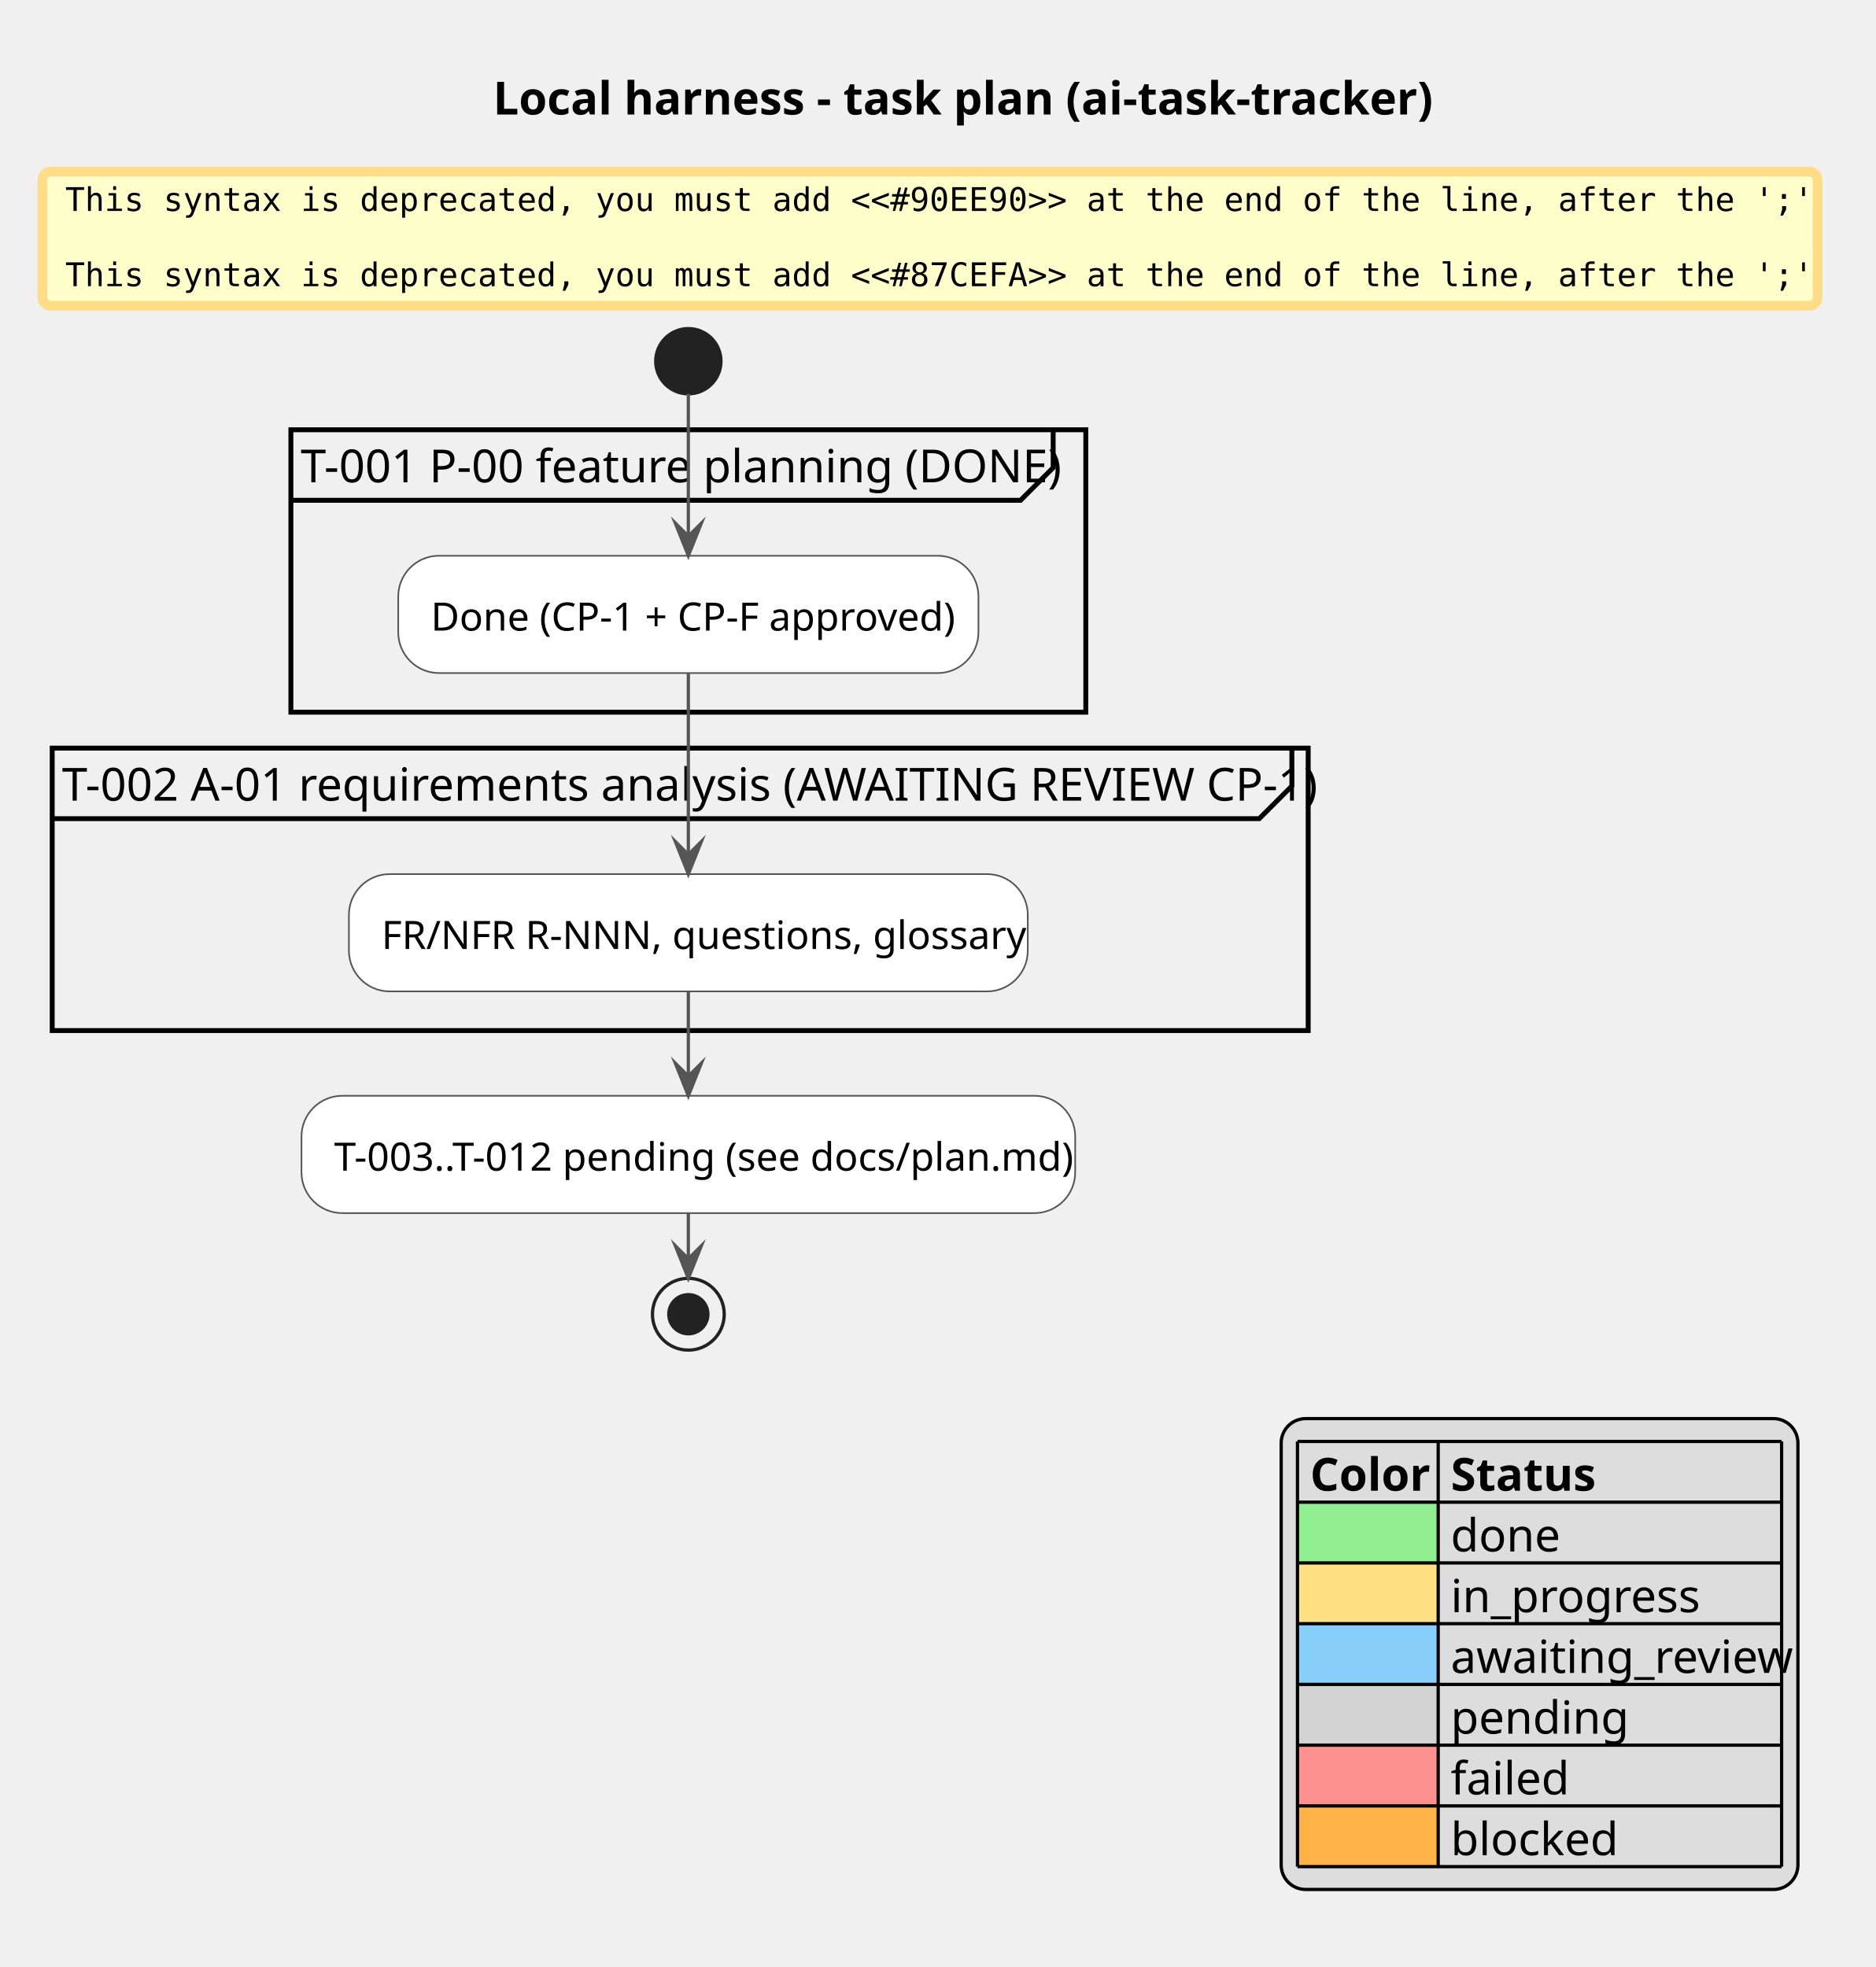
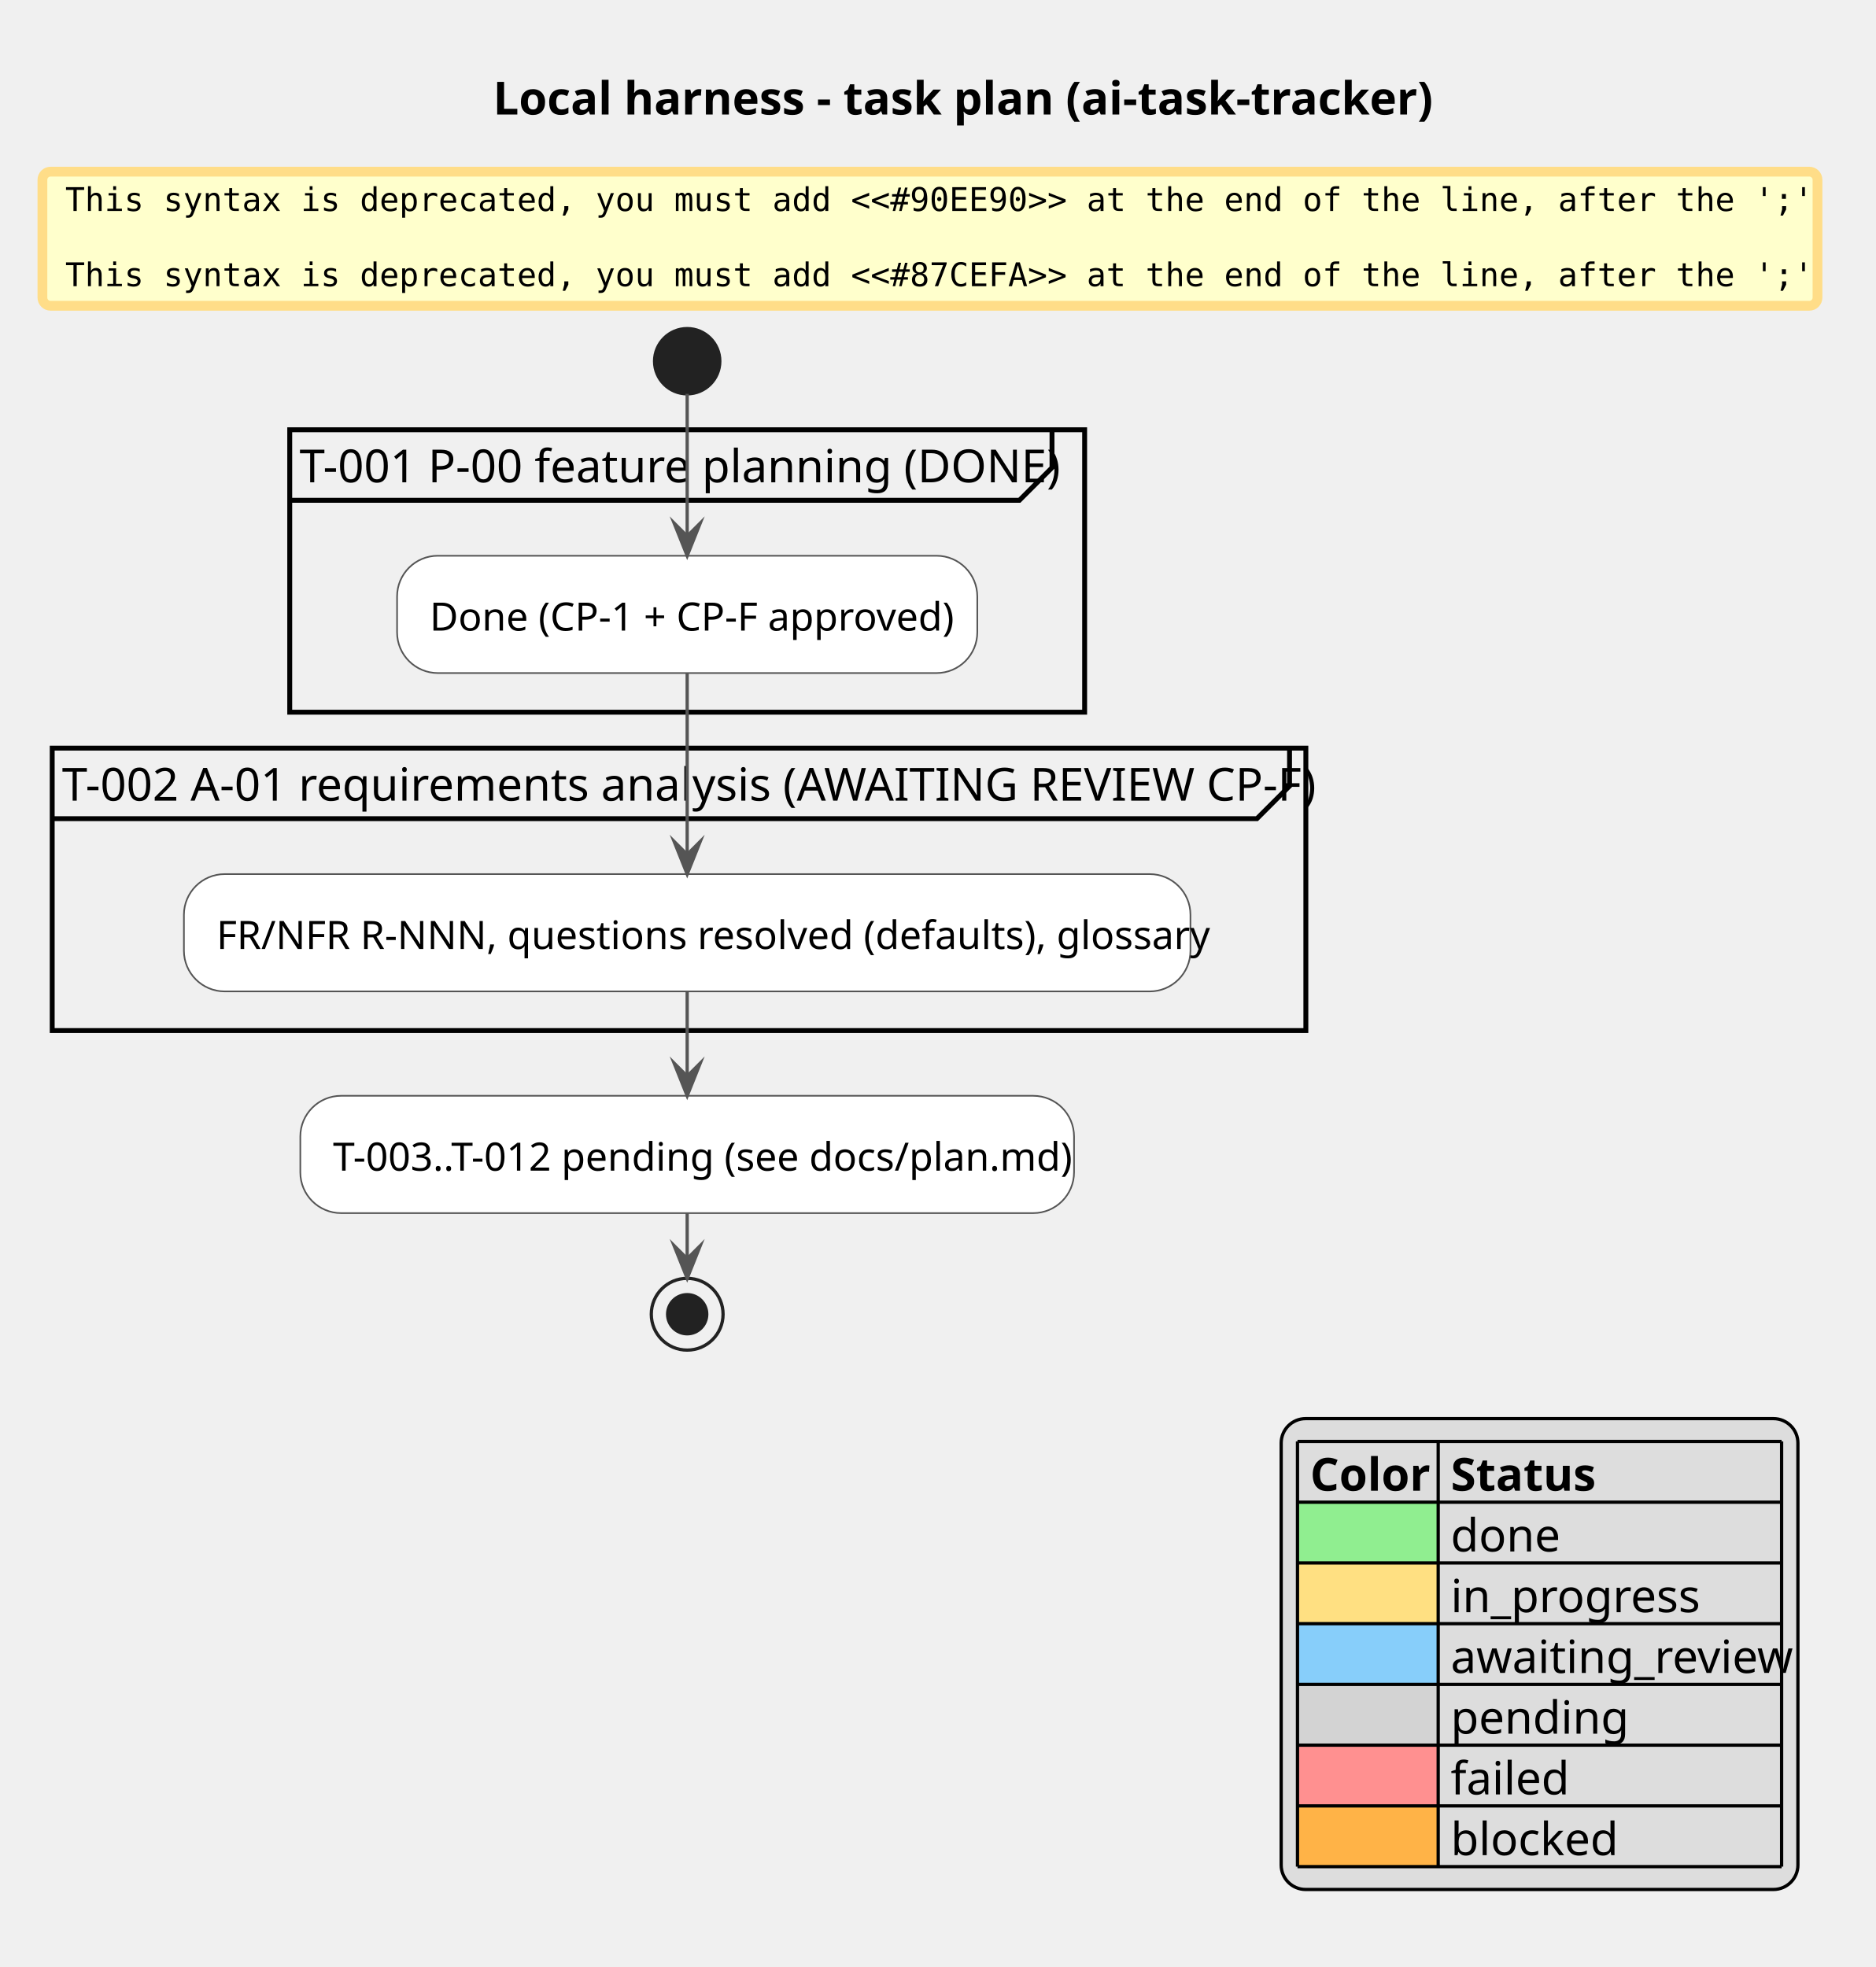
<svg xmlns="http://www.w3.org/2000/svg" contentStyleType="text/css" data-diagram-type="ACTIVITY" height="603px" preserveAspectRatio="none" style="width:575px;height:603px;background:#FFFFFF;" version="1.1" viewBox="0 0 575 603" width="575px" zoomAndPan="magnify">
  <defs />
  <g>
    <g class="title" data-source-line="5">
      <text fill="#000000" font-family="Segoe UI" font-size="14" font-weight="700" lengthAdjust="spacing" textLength="270.826" x="151.13" y="35.107">Local harness - task plan (ai-task-tracker)</text>
    </g>
    <rect fill="#FFFFCC" height="41.113" rx="2.5" ry="2.5" style="stroke:#FFDD88;stroke-width:3;" width="544.087" x="13" y="52.621" />
    <text fill="#000000" font-family="monospace" font-size="10" lengthAdjust="spacing" textLength="534.087" x="20" y="64.678">This syntax is deprecated, you must add &lt;&lt;#90EE90&gt;&gt; at the end of the line, after the ';'</text>
    <text fill="#000000" font-family="monospace" font-size="10" lengthAdjust="spacing" textLength="534.087" x="20" y="87.734">This syntax is deprecated, you must add &lt;&lt;#87CEFA&gt;&gt; at the end of the line, after the ';'</text>
-     <ellipse cx="210.987" cy="110.734" fill="#222222" rx="10" ry="10" style="stroke:#222222;stroke-width:1;" />
-     <rect fill="none" height="86.582" style="stroke:#000000;stroke-width:1.5;" width="243.651" x="89.162" y="131.748" />
-     <path d="M322.813,131.748 L322.813,143.369 L312.813,153.369 L89.162,153.369" fill="none" style="stroke:#000000;stroke-width:1.5;" />
-     <text fill="#000000" font-family="Segoe UI" font-size="14" lengthAdjust="spacing" textLength="223.651" x="92.162" y="147.856">T-001 P-00 feature planning (DONE)</text>
-     <rect fill="#FFFFFF" height="35.961" rx="12.5" ry="12.5" style="stroke:#555555;stroke-width:0.5;" width="177.846" x="122.064" y="170.369" />
-     <text fill="#000000" font-family="Segoe UI" font-size="12" lengthAdjust="spacing" textLength="157.846" x="132.065" y="193.318">Done (CP-1 + CP-F approved)</text>
-     <rect fill="none" height="86.582" style="stroke:#000000;stroke-width:1.5;" width="384.975" x="16" y="229.344" />
-     <path d="M395.975,229.344 L395.975,240.965 L385.975,250.965 L16,250.965" fill="none" style="stroke:#000000;stroke-width:1.5;" />
-     <text fill="#000000" font-family="Segoe UI" font-size="14" lengthAdjust="spacing" textLength="369.975" x="19" y="245.451">T-002 A-01 requirements analysis (AWAITING REVIEW CP-1)</text>
-     <rect fill="#FFFFFF" height="35.961" rx="12.5" ry="12.5" style="stroke:#555555;stroke-width:0.5;" width="208.08" x="106.947" y="267.965" />
-     <text fill="#000000" font-family="Segoe UI" font-size="12" lengthAdjust="spacing" textLength="188.08" x="116.947" y="290.914">FR/NFR R-NNN, questions, glossary</text>
-     <rect fill="#FFFFFF" height="35.961" rx="12.5" ry="12.5" style="stroke:#555555;stroke-width:0.5;" width="237.154" x="92.41" y="335.926" />
-     <text fill="#000000" font-family="Segoe UI" font-size="12" lengthAdjust="spacing" textLength="217.154" x="102.41" y="358.875">T-003..T-012 pending (see docs/plan.md)</text>
-     <ellipse cx="210.987" cy="402.887" fill="none" rx="11" ry="11" style="stroke:#222222;stroke-width:1;" />
-     <ellipse cx="210.987" cy="402.887" fill="#222222" rx="6" ry="6" style="stroke:#222222;stroke-width:1;" />
-     <line style="stroke:#555555;stroke-width:1;" x1="210.987" x2="210.987" y1="120.734" y2="170.369" />
-     <polygon fill="#555555" points="206.987,160.369,210.987,170.369,214.987,160.369,210.987,164.369" style="stroke:#555555;stroke-width:1;stroke-linejoin:miter;stroke-miterlimit:10;" />
-     <line style="stroke:#555555;stroke-width:1;" x1="210.987" x2="210.987" y1="206.33" y2="267.965" />
-     <polygon fill="#555555" points="206.987,257.965,210.987,267.965,214.987,257.965,210.987,261.965" style="stroke:#555555;stroke-width:1;stroke-linejoin:miter;stroke-miterlimit:10;" />
-     <line style="stroke:#555555;stroke-width:1;" x1="210.987" x2="210.987" y1="303.926" y2="335.926" />
-     <polygon fill="#555555" points="206.987,325.926,210.987,335.926,214.987,325.926,210.987,329.926" style="stroke:#555555;stroke-width:1;stroke-linejoin:miter;stroke-miterlimit:10;" />
-     <line style="stroke:#555555;stroke-width:1;" x1="210.987" x2="210.987" y1="371.887" y2="391.887" />
-     <polygon fill="#555555" points="206.987,381.887,210.987,391.887,214.987,381.887,210.987,385.887" style="stroke:#555555;stroke-width:1;stroke-linejoin:miter;stroke-miterlimit:10;" />
+     <ellipse cx="210.632" cy="110.734" fill="#222222" rx="10" ry="10" style="stroke:#222222;stroke-width:1;" />
+     <rect fill="none" height="86.582" style="stroke:#000000;stroke-width:1.5;" width="243.651" x="88.806" y="131.748" />
+     <path d="M322.457,131.748 L322.457,143.369 L312.457,153.369 L88.806,153.369" fill="none" style="stroke:#000000;stroke-width:1.5;" />
+     <text fill="#000000" font-family="Segoe UI" font-size="14" lengthAdjust="spacing" textLength="223.651" x="91.806" y="147.856">T-001 P-00 feature planning (DONE)</text>
+     <rect fill="#FFFFFF" height="35.961" rx="12.5" ry="12.5" style="stroke:#555555;stroke-width:0.5;" width="177.846" x="121.709" y="170.369" />
+     <text fill="#000000" font-family="Segoe UI" font-size="12" lengthAdjust="spacing" textLength="157.846" x="131.709" y="193.318">Done (CP-1 + CP-F approved)</text>
+     <rect fill="none" height="86.582" style="stroke:#000000;stroke-width:1.5;" width="384.264" x="16" y="229.344" />
+     <path d="M395.264,229.344 L395.264,240.965 L385.264,250.965 L16,250.965" fill="none" style="stroke:#000000;stroke-width:1.5;" />
+     <text fill="#000000" font-family="Segoe UI" font-size="14" lengthAdjust="spacing" textLength="369.264" x="19" y="245.451">T-002 A-01 requirements analysis (AWAITING REVIEW CP-F)</text>
+     <rect fill="#FFFFFF" height="35.961" rx="12.5" ry="12.5" style="stroke:#555555;stroke-width:0.5;" width="308.522" x="56.371" y="267.965" />
+     <text fill="#000000" font-family="Segoe UI" font-size="12" lengthAdjust="spacing" textLength="288.522" x="66.371" y="290.914">FR/NFR R-NNN, questions resolved (defaults), glossary</text>
+     <rect fill="#FFFFFF" height="35.961" rx="12.5" ry="12.5" style="stroke:#555555;stroke-width:0.5;" width="237.154" x="92.055" y="335.926" />
+     <text fill="#000000" font-family="Segoe UI" font-size="12" lengthAdjust="spacing" textLength="217.154" x="102.055" y="358.875">T-003..T-012 pending (see docs/plan.md)</text>
+     <ellipse cx="210.632" cy="402.887" fill="none" rx="11" ry="11" style="stroke:#222222;stroke-width:1;" />
+     <ellipse cx="210.632" cy="402.887" fill="#222222" rx="6" ry="6" style="stroke:#222222;stroke-width:1;" />
+     <line style="stroke:#555555;stroke-width:1;" x1="210.632" x2="210.632" y1="120.734" y2="170.369" />
+     <polygon fill="#555555" points="206.632,160.369,210.632,170.369,214.632,160.369,210.632,164.369" style="stroke:#555555;stroke-width:1;stroke-linejoin:miter;stroke-miterlimit:10;" />
+     <line style="stroke:#555555;stroke-width:1;" x1="210.632" x2="210.632" y1="206.33" y2="267.965" />
+     <polygon fill="#555555" points="206.632,257.965,210.632,267.965,214.632,257.965,210.632,261.965" style="stroke:#555555;stroke-width:1;stroke-linejoin:miter;stroke-miterlimit:10;" />
+     <line style="stroke:#555555;stroke-width:1;" x1="210.632" x2="210.632" y1="303.926" y2="335.926" />
+     <polygon fill="#555555" points="206.632,325.926,210.632,335.926,214.632,325.926,210.632,329.926" style="stroke:#555555;stroke-width:1;stroke-linejoin:miter;stroke-miterlimit:10;" />
+     <line style="stroke:#555555;stroke-width:1;" x1="210.632" x2="210.632" y1="371.887" y2="391.887" />
+     <polygon fill="#555555" points="206.632,381.887,210.632,391.887,214.632,381.887,210.632,385.887" style="stroke:#555555;stroke-width:1;stroke-linejoin:miter;stroke-miterlimit:10;" />
    <g class="legend" data-source-line="17">
      <rect fill="#DDDDDD" height="144.348" rx="7.5" ry="7.5" style="stroke:#000000;stroke-width:1;" width="158.388" x="392.699" y="434.887" />
      <text fill="#000000" font-family="Segoe UI" font-size="14" font-weight="700" lengthAdjust="spacing" textLength="35.403" x="401.562" y="456.994">Color</text>
      <text fill="#000000" font-family="Segoe UI" font-size="14" font-weight="700" lengthAdjust="spacing" textLength="40.906" x="444.69" y="456.994">Status</text>
      <rect fill="#90EE90" height="18.621" style="stroke:none;stroke-width:1;" width="43.128" x="397.699" y="460.508" />
      <text fill="#000000" font-family="Segoe UI" font-size="14" lengthAdjust="spacing" textLength="3.835" x="397.699" y="475.615"> </text>
      <text fill="#000000" font-family="Segoe UI" font-size="14" lengthAdjust="spacing" textLength="31.691" x="444.662" y="475.615">done</text>
      <rect fill="#FFE082" height="18.621" style="stroke:none;stroke-width:1;" width="43.128" x="397.699" y="479.129" />
      <text fill="#000000" font-family="Segoe UI" font-size="14" lengthAdjust="spacing" textLength="3.835" x="397.699" y="494.236"> </text>
      <text fill="#000000" font-family="Segoe UI" font-size="14" lengthAdjust="spacing" textLength="70.738" x="444.662" y="494.236">in_progress</text>
      <rect fill="#87CEFA" height="18.621" style="stroke:none;stroke-width:1;" width="43.128" x="397.699" y="497.75" />
      <text fill="#000000" font-family="Segoe UI" font-size="14" lengthAdjust="spacing" textLength="3.835" x="397.699" y="512.857"> </text>
      <text fill="#000000" font-family="Segoe UI" font-size="14" lengthAdjust="spacing" textLength="97.59" x="444.662" y="512.857">awaiting_review</text>
      <rect fill="#D3D3D3" height="18.621" style="stroke:none;stroke-width:1;" width="43.128" x="397.699" y="516.371" />
      <text fill="#000000" font-family="Segoe UI" font-size="14" lengthAdjust="spacing" textLength="3.835" x="397.699" y="531.479"> </text>
      <text fill="#000000" font-family="Segoe UI" font-size="14" lengthAdjust="spacing" textLength="51.276" x="444.662" y="531.479">pending</text>
      <rect fill="#FF9090" height="18.621" style="stroke:none;stroke-width:1;" width="43.128" x="397.699" y="534.992" />
      <text fill="#000000" font-family="Segoe UI" font-size="14" lengthAdjust="spacing" textLength="3.835" x="397.699" y="550.1"> </text>
      <text fill="#000000" font-family="Segoe UI" font-size="14" lengthAdjust="spacing" textLength="33.852" x="444.662" y="550.1">failed</text>
      <rect fill="#FFB347" height="18.621" style="stroke:none;stroke-width:1;" width="43.128" x="397.699" y="553.613" />
      <text fill="#000000" font-family="Segoe UI" font-size="14" lengthAdjust="spacing" textLength="3.835" x="397.699" y="568.721"> </text>
      <text fill="#000000" font-family="Segoe UI" font-size="14" lengthAdjust="spacing" textLength="48.815" x="444.662" y="568.721">blocked</text>
      <line style="stroke:#000000;stroke-width:1;" x1="397.699" x2="546.087" y1="441.887" y2="441.887" />
      <line style="stroke:#000000;stroke-width:1;" x1="397.699" x2="546.087" y1="460.508" y2="460.508" />
      <line style="stroke:#000000;stroke-width:1;" x1="397.699" x2="546.087" y1="479.129" y2="479.129" />
      <line style="stroke:#000000;stroke-width:1;" x1="397.699" x2="546.087" y1="497.75" y2="497.75" />
      <line style="stroke:#000000;stroke-width:1;" x1="397.699" x2="546.087" y1="516.371" y2="516.371" />
      <line style="stroke:#000000;stroke-width:1;" x1="397.699" x2="546.087" y1="534.992" y2="534.992" />
      <line style="stroke:#000000;stroke-width:1;" x1="397.699" x2="546.087" y1="553.613" y2="553.613" />
      <line style="stroke:#000000;stroke-width:1;" x1="397.699" x2="546.087" y1="572.234" y2="572.234" />
      <line style="stroke:#000000;stroke-width:1;" x1="397.699" x2="397.699" y1="441.887" y2="572.234" />
      <line style="stroke:#000000;stroke-width:1;" x1="440.827" x2="440.827" y1="441.887" y2="572.234" />
      <line style="stroke:#000000;stroke-width:1;" x1="546.087" x2="546.087" y1="441.887" y2="572.234" />
    </g>
  </g>
</svg>
